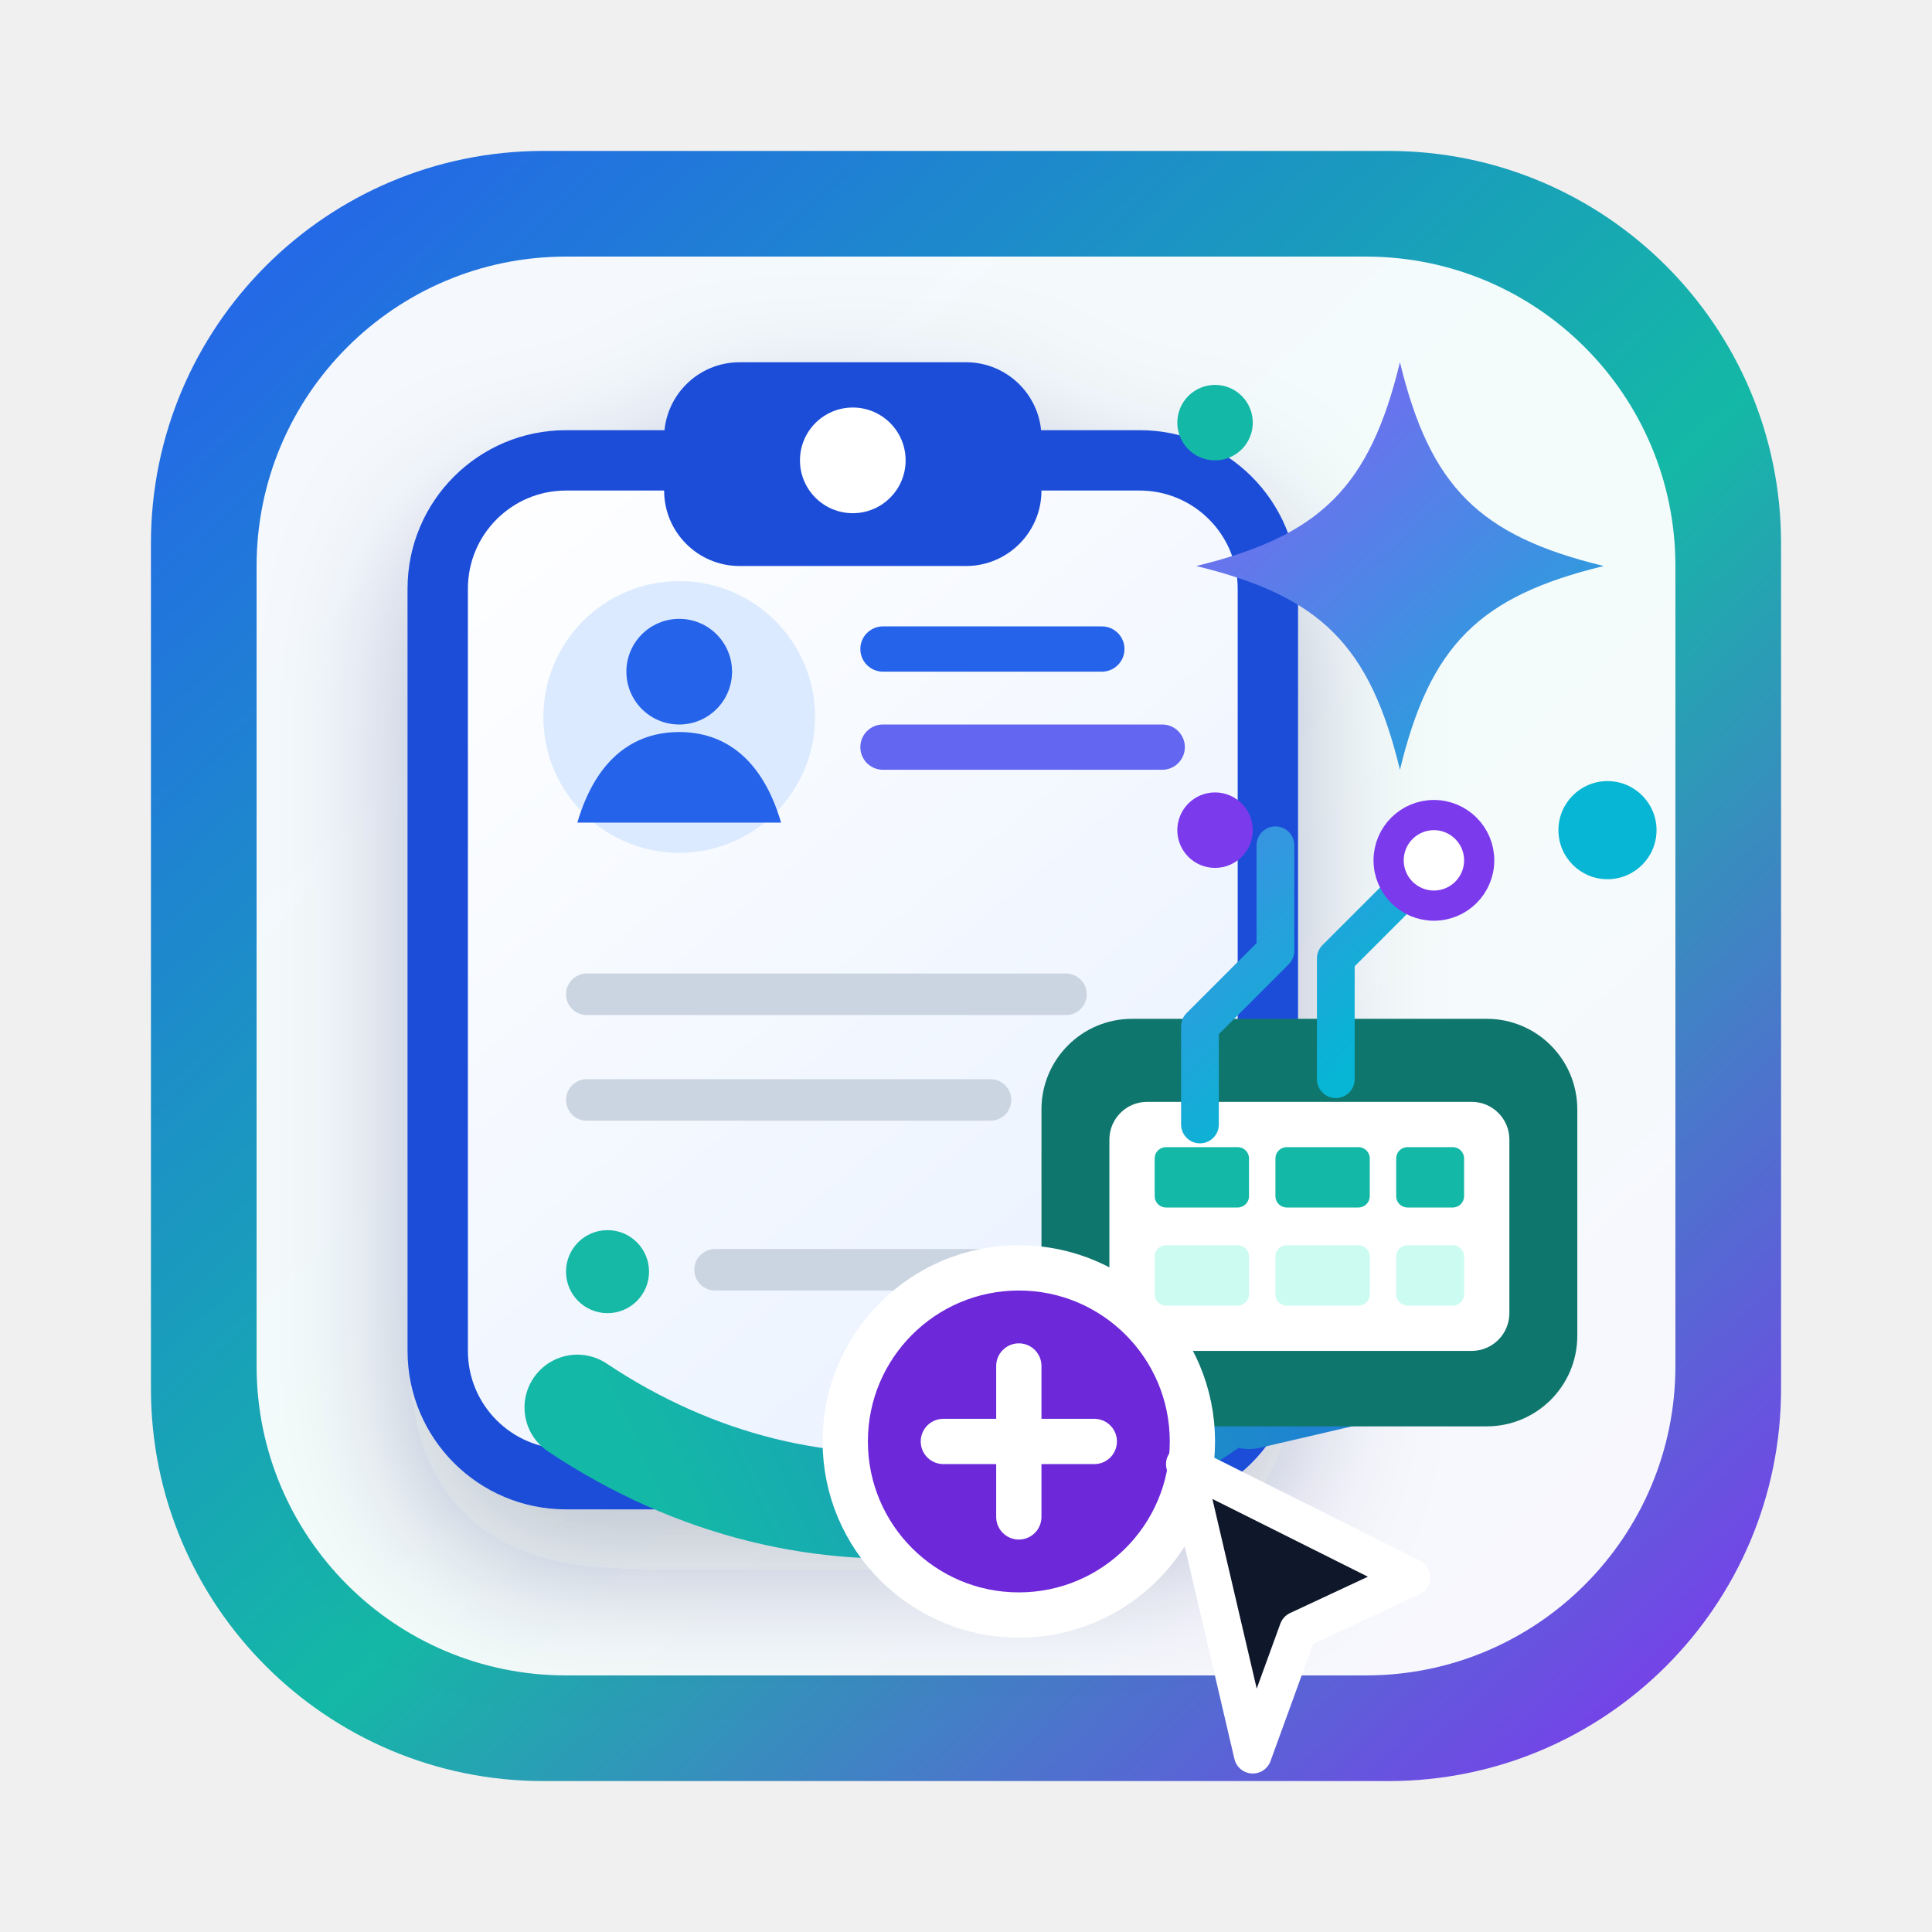
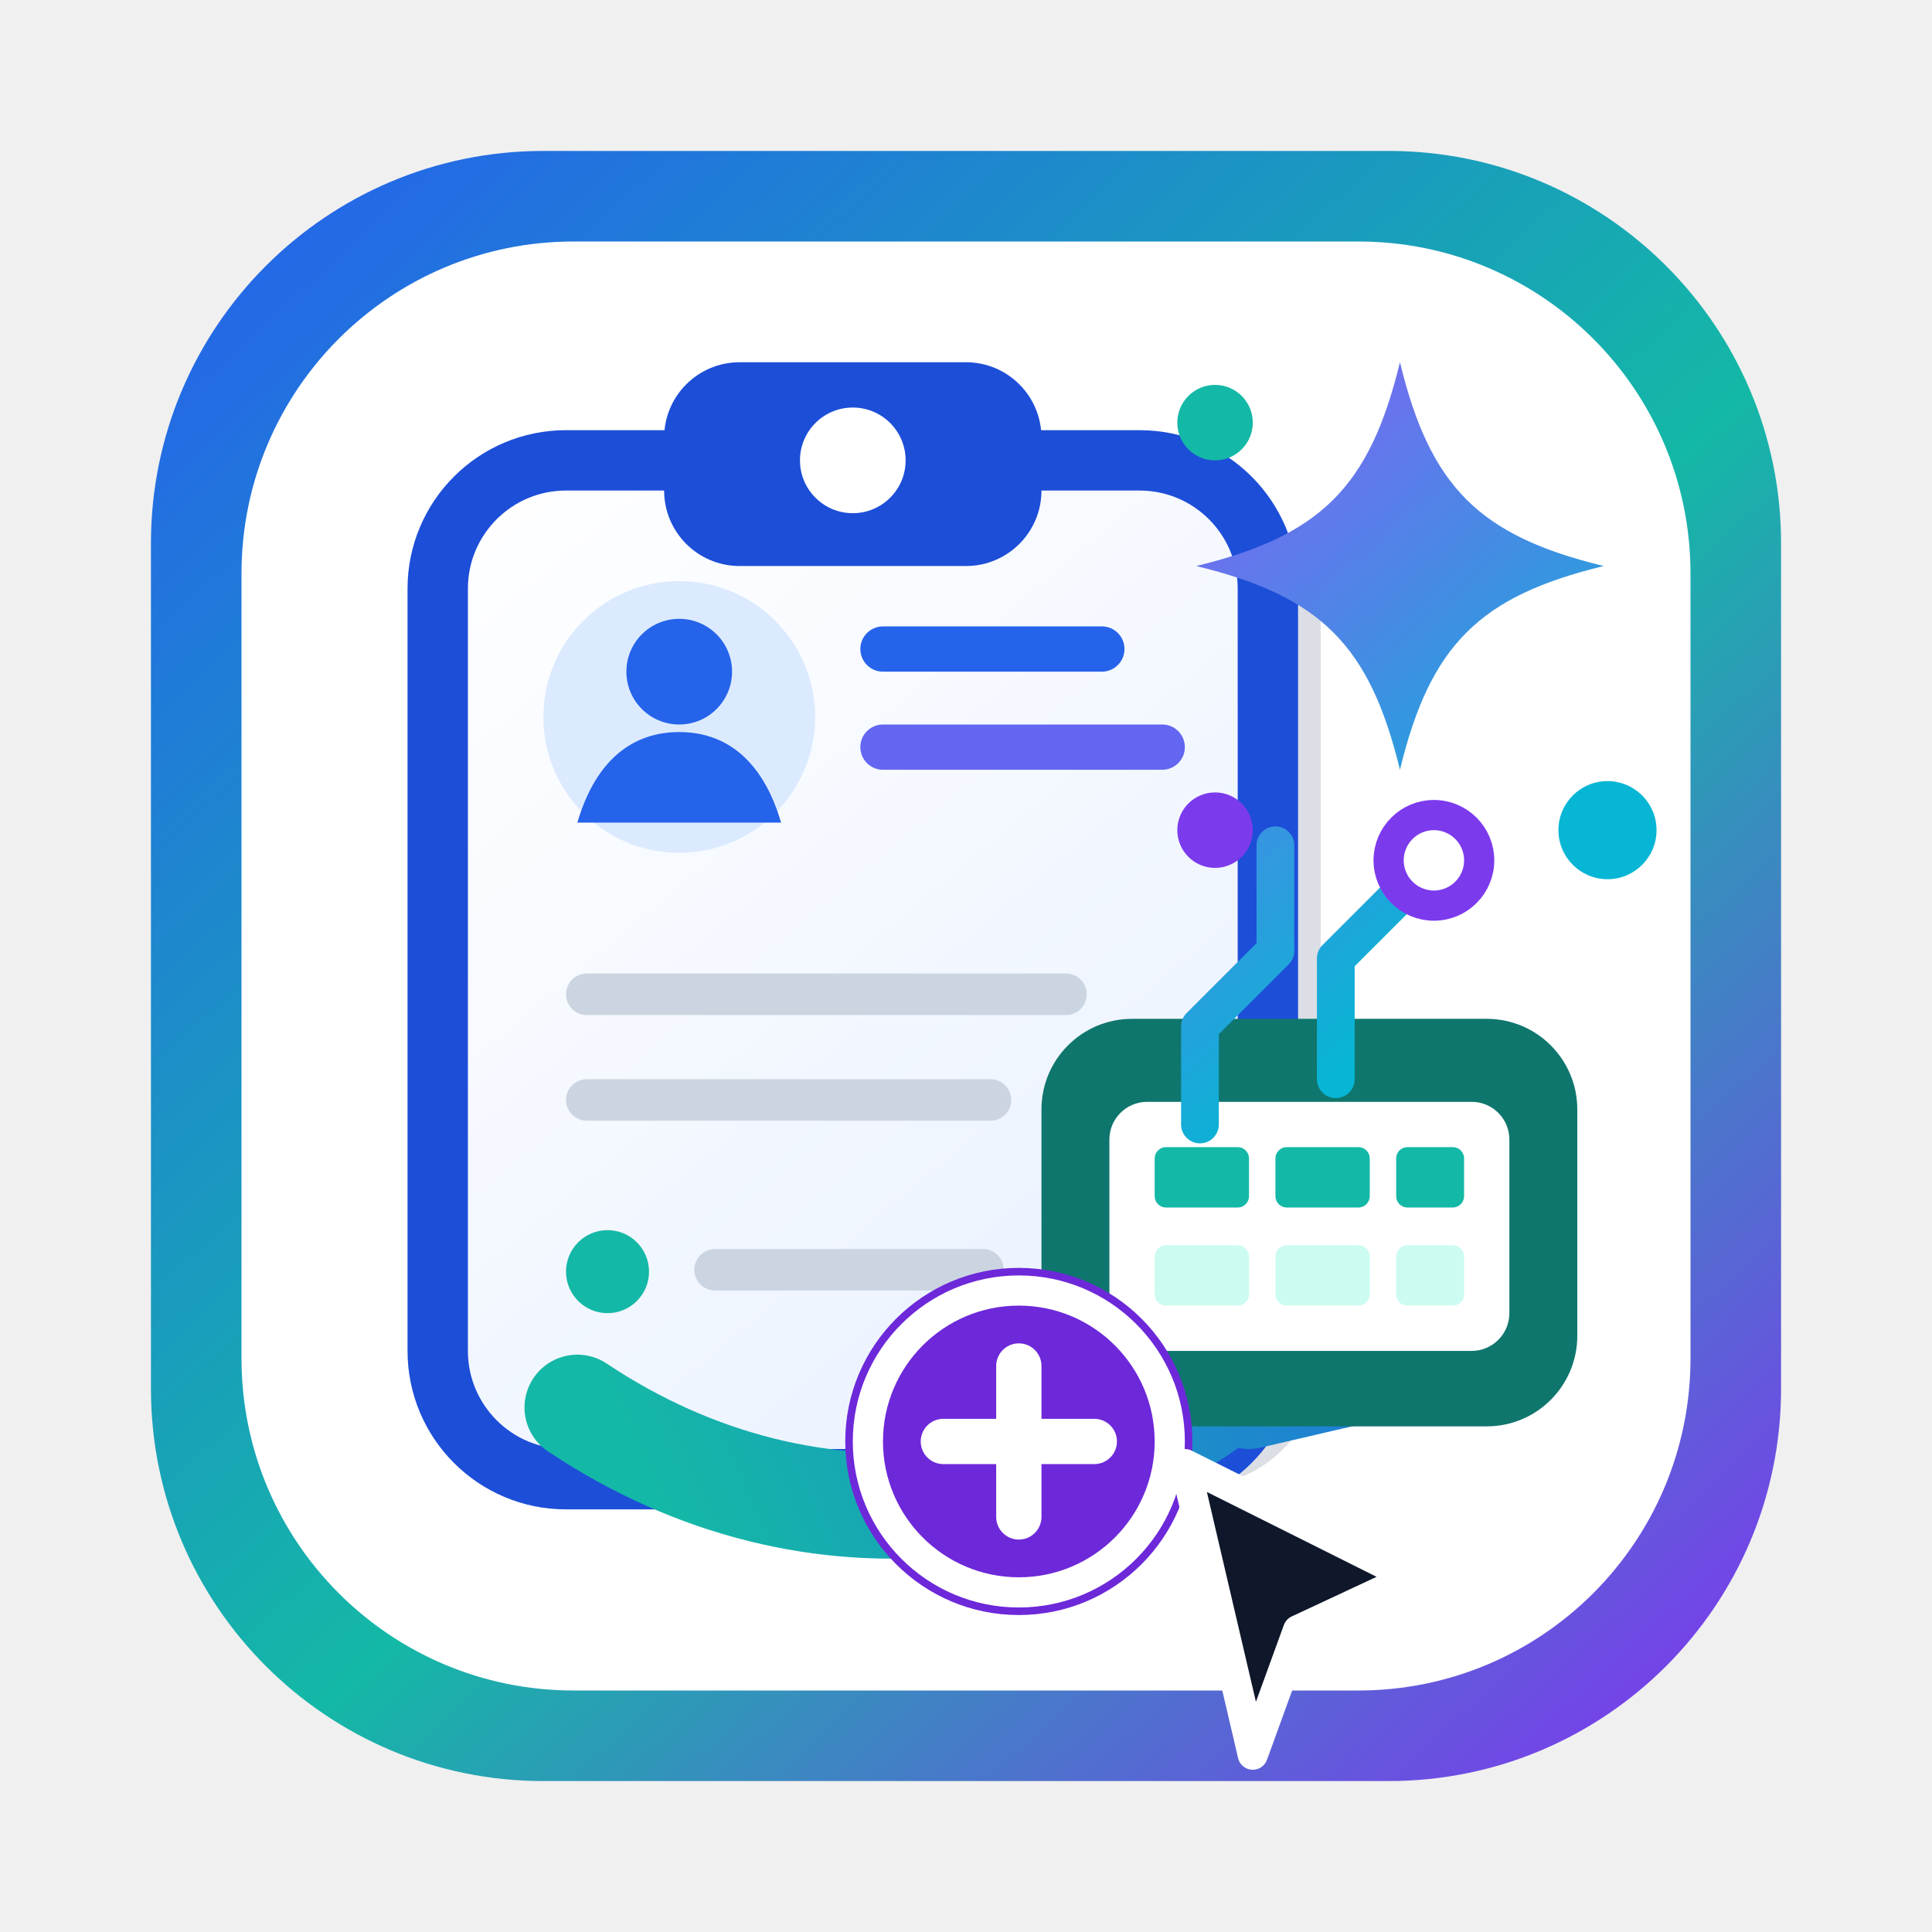
<svg xmlns="http://www.w3.org/2000/svg" width="512" height="512" viewBox="0 0 512 512" fill="none">
  <defs>
-     <linearGradient id="bg" x1="64" y1="48" x2="448" y2="464" gradientUnits="userSpaceOnUse">
+     <linearGradient id="g-bg" x1="64" y1="48" x2="448" y2="464" gradientUnits="userSpaceOnUse">
      <stop stop-color="#2563EB" />
      <stop offset="0.55" stop-color="#14B8A6" />
      <stop offset="1" stop-color="#7C3AED" />
    </linearGradient>
-     <linearGradient id="card" x1="132" y1="116" x2="326" y2="348" gradientUnits="userSpaceOnUse">
+     <linearGradient id="g-card" x1="132" y1="116" x2="326" y2="348" gradientUnits="userSpaceOnUse">
      <stop stop-color="#FFFFFF" />
      <stop offset="1" stop-color="#EAF2FF" />
    </linearGradient>
-     <linearGradient id="accent" x1="148" y1="340" x2="390" y2="230" gradientUnits="userSpaceOnUse">
+     <linearGradient id="g-accent" x1="148" y1="340" x2="390" y2="230" gradientUnits="userSpaceOnUse">
      <stop stop-color="#14B8A6" />
      <stop offset="1" stop-color="#2563EB" />
    </linearGradient>
-     <linearGradient id="ai" x1="318" y1="92" x2="430" y2="220" gradientUnits="userSpaceOnUse">
+     <linearGradient id="g-ai" x1="318" y1="92" x2="430" y2="220" gradientUnits="userSpaceOnUse">
      <stop stop-color="#8B5CF6" />
      <stop offset="1" stop-color="#06B6D4" />
    </linearGradient>
-     <filter id="shadow" x="50" y="50" width="420" height="420" filterUnits="userSpaceOnUse">
-       <feDropShadow dx="0" dy="16" stdDeviation="18" flood-color="#172554" flood-opacity="0.25" />
-     </filter>
  </defs>
-   <rect x="40" y="40" width="432" height="432" rx="104" fill="url(#bg)" />
-   <rect x="68" y="68" width="376" height="376" rx="82" fill="white" opacity="0.95" />
-   <g filter="url(#shadow)">
-     <rect x="116" y="122" width="220" height="270" rx="34" fill="url(#card)" />
-     <rect x="116" y="122" width="220" height="270" rx="34" stroke="#1D4ED8" stroke-width="16" />
-     <rect x="176" y="96" width="100" height="54" rx="20" fill="#1D4ED8" />
-     <circle cx="226" cy="122" r="14" fill="white" />
-     <circle cx="180" cy="190" r="36" fill="#DBEAFE" />
-     <circle cx="180" cy="178" r="14" fill="#2563EB" />
-     <path d="M153 218C158 201 168 194 180 194C192 194 202 201 207 218" fill="#2563EB" />
-     <rect x="228" y="166" width="70" height="12" rx="6" fill="#2563EB" />
-     <rect x="228" y="192" width="86" height="12" rx="6" fill="#6366F1" />
-     <rect x="150" y="258" width="138" height="11" rx="5.5" fill="#CBD5E1" />
-     <rect x="150" y="286" width="118" height="11" rx="5.5" fill="#CBD5E1" />
-     <rect x="150" y="326" width="22" height="22" rx="11" fill="#14B8A6" />
-     <rect x="184" y="331" width="82" height="11" rx="5.5" fill="#CBD5E1" />
-   </g>
-   <path d="M153 373C216 415 290 404 340 356" stroke="url(#accent)" stroke-width="28" stroke-linecap="round" />
-   <path d="M346 326L374 361L331 371" stroke="url(#accent)" stroke-width="26" stroke-linecap="round" stroke-linejoin="round" />
+   <rect x="40" y="40" width="432" height="432" rx="104" fill="url(#g-bg)" />
+   <rect x="64" y="64" width="384" height="384" rx="88" fill="#ffffff" />
+   <rect x="130" y="130" width="220" height="264" rx="34" fill="#172554" fill-opacity="0.15" />
+   <rect x="116" y="122" width="220" height="270" rx="34" fill="url(#g-card)" />
+   <rect x="116" y="122" width="220" height="270" rx="34" fill="none" stroke="#1D4ED8" stroke-width="16" />
+   <rect x="176" y="96" width="100" height="54" rx="20" fill="#1D4ED8" />
+   <circle cx="226" cy="122" r="14" fill="#ffffff" />
+   <circle cx="180" cy="190" r="36" fill="#DBEAFE" />
+   <circle cx="180" cy="178" r="14" fill="#2563EB" />
+   <path d="M153 218C158 201 168 194 180 194C192 194 202 201 207 218" fill="#2563EB" />
+   <rect x="228" y="166" width="70" height="12" rx="6" fill="#2563EB" />
+   <rect x="228" y="192" width="86" height="12" rx="6" fill="#6366F1" />
+   <rect x="150" y="258" width="138" height="11" rx="5.5" fill="#CBD5E1" />
+   <rect x="150" y="286" width="118" height="11" rx="5.5" fill="#CBD5E1" />
+   <rect x="150" y="326" width="22" height="22" rx="11" fill="#14B8A6" />
+   <rect x="184" y="331" width="82" height="11" rx="5.5" fill="#CBD5E1" />
+   <path d="M153 373C216 415 290 404 340 356" stroke="url(#g-accent)" stroke-width="28" stroke-linecap="round" />
+   <path d="M346 326L374 361L331 371" stroke="url(#g-accent)" stroke-width="26" stroke-linecap="round" stroke-linejoin="round" />
  <rect x="276" y="270" width="142" height="108" rx="24" fill="#0F766E" />
-   <rect x="294" y="292" width="106" height="66" rx="10" fill="white" />
+   <rect x="294" y="292" width="106" height="66" rx="10" fill="#ffffff" />
  <rect x="306" y="304" width="25" height="16" rx="3" fill="#14B8A6" />
  <rect x="338" y="304" width="25" height="16" rx="3" fill="#14B8A6" />
  <rect x="370" y="304" width="18" height="16" rx="3" fill="#14B8A6" />
  <rect x="306" y="330" width="25" height="16" rx="3" fill="#CCFBF1" />
  <rect x="338" y="330" width="25" height="16" rx="3" fill="#CCFBF1" />
  <rect x="370" y="330" width="18" height="16" rx="3" fill="#CCFBF1" />
  <circle cx="270" cy="382" r="46" fill="#6D28D9" />
-   <circle cx="270" cy="382" r="46" stroke="white" stroke-width="12" />
-   <path d="M270 362V402" stroke="white" stroke-width="12" stroke-linecap="round" />
-   <path d="M250 382H290" stroke="white" stroke-width="12" stroke-linecap="round" />
-   <path d="M314 388L374 418L344 432L332 465L314 388Z" fill="#0F172A" stroke="white" stroke-width="10" stroke-linejoin="round" />
-   <path d="M371 96C379 129 392 142 425 150C392 158 379 171 371 204C363 171 350 158 317 150C350 142 363 129 371 96Z" fill="url(#ai)" />
+   <circle cx="270" cy="382" r="40" fill="none" stroke="#ffffff" stroke-width="8" />
+   <path d="M270 362V402" stroke="#ffffff" stroke-width="12" stroke-linecap="round" />
+   <path d="M250 382H290" stroke="#ffffff" stroke-width="12" stroke-linecap="round" />
+   <path d="M314 388L374 418L344 432L332 465L314 388Z" fill="#0F172A" stroke="#ffffff" stroke-width="8" stroke-linejoin="round" />
+   <path d="M371 96C379 129 392 142 425 150C392 158 379 171 371 204C363 171 350 158 317 150C350 142 363 129 371 96Z" fill="url(#g-ai)" />
  <circle cx="426" cy="220" r="13" fill="#06B6D4" />
  <circle cx="322" cy="112" r="10" fill="#14B8A6" />
  <circle cx="322" cy="220" r="10" fill="#7C3AED" />
-   <path d="M338 224V252L318 272V298" stroke="url(#ai)" stroke-width="10" stroke-linecap="round" stroke-linejoin="round" />
-   <path d="M380 228L354 254V286" stroke="url(#ai)" stroke-width="10" stroke-linecap="round" stroke-linejoin="round" />
-   <circle cx="380" cy="228" r="12" stroke="#7C3AED" stroke-width="8" fill="white" />
+   <path d="M338 224V252L318 272V298" stroke="url(#g-ai)" stroke-width="10" stroke-linecap="round" stroke-linejoin="round" />
+   <path d="M380 228L354 254V286" stroke="url(#g-ai)" stroke-width="10" stroke-linecap="round" stroke-linejoin="round" />
+   <circle cx="380" cy="228" r="12" fill="#ffffff" stroke="#7C3AED" stroke-width="8" />
</svg>
